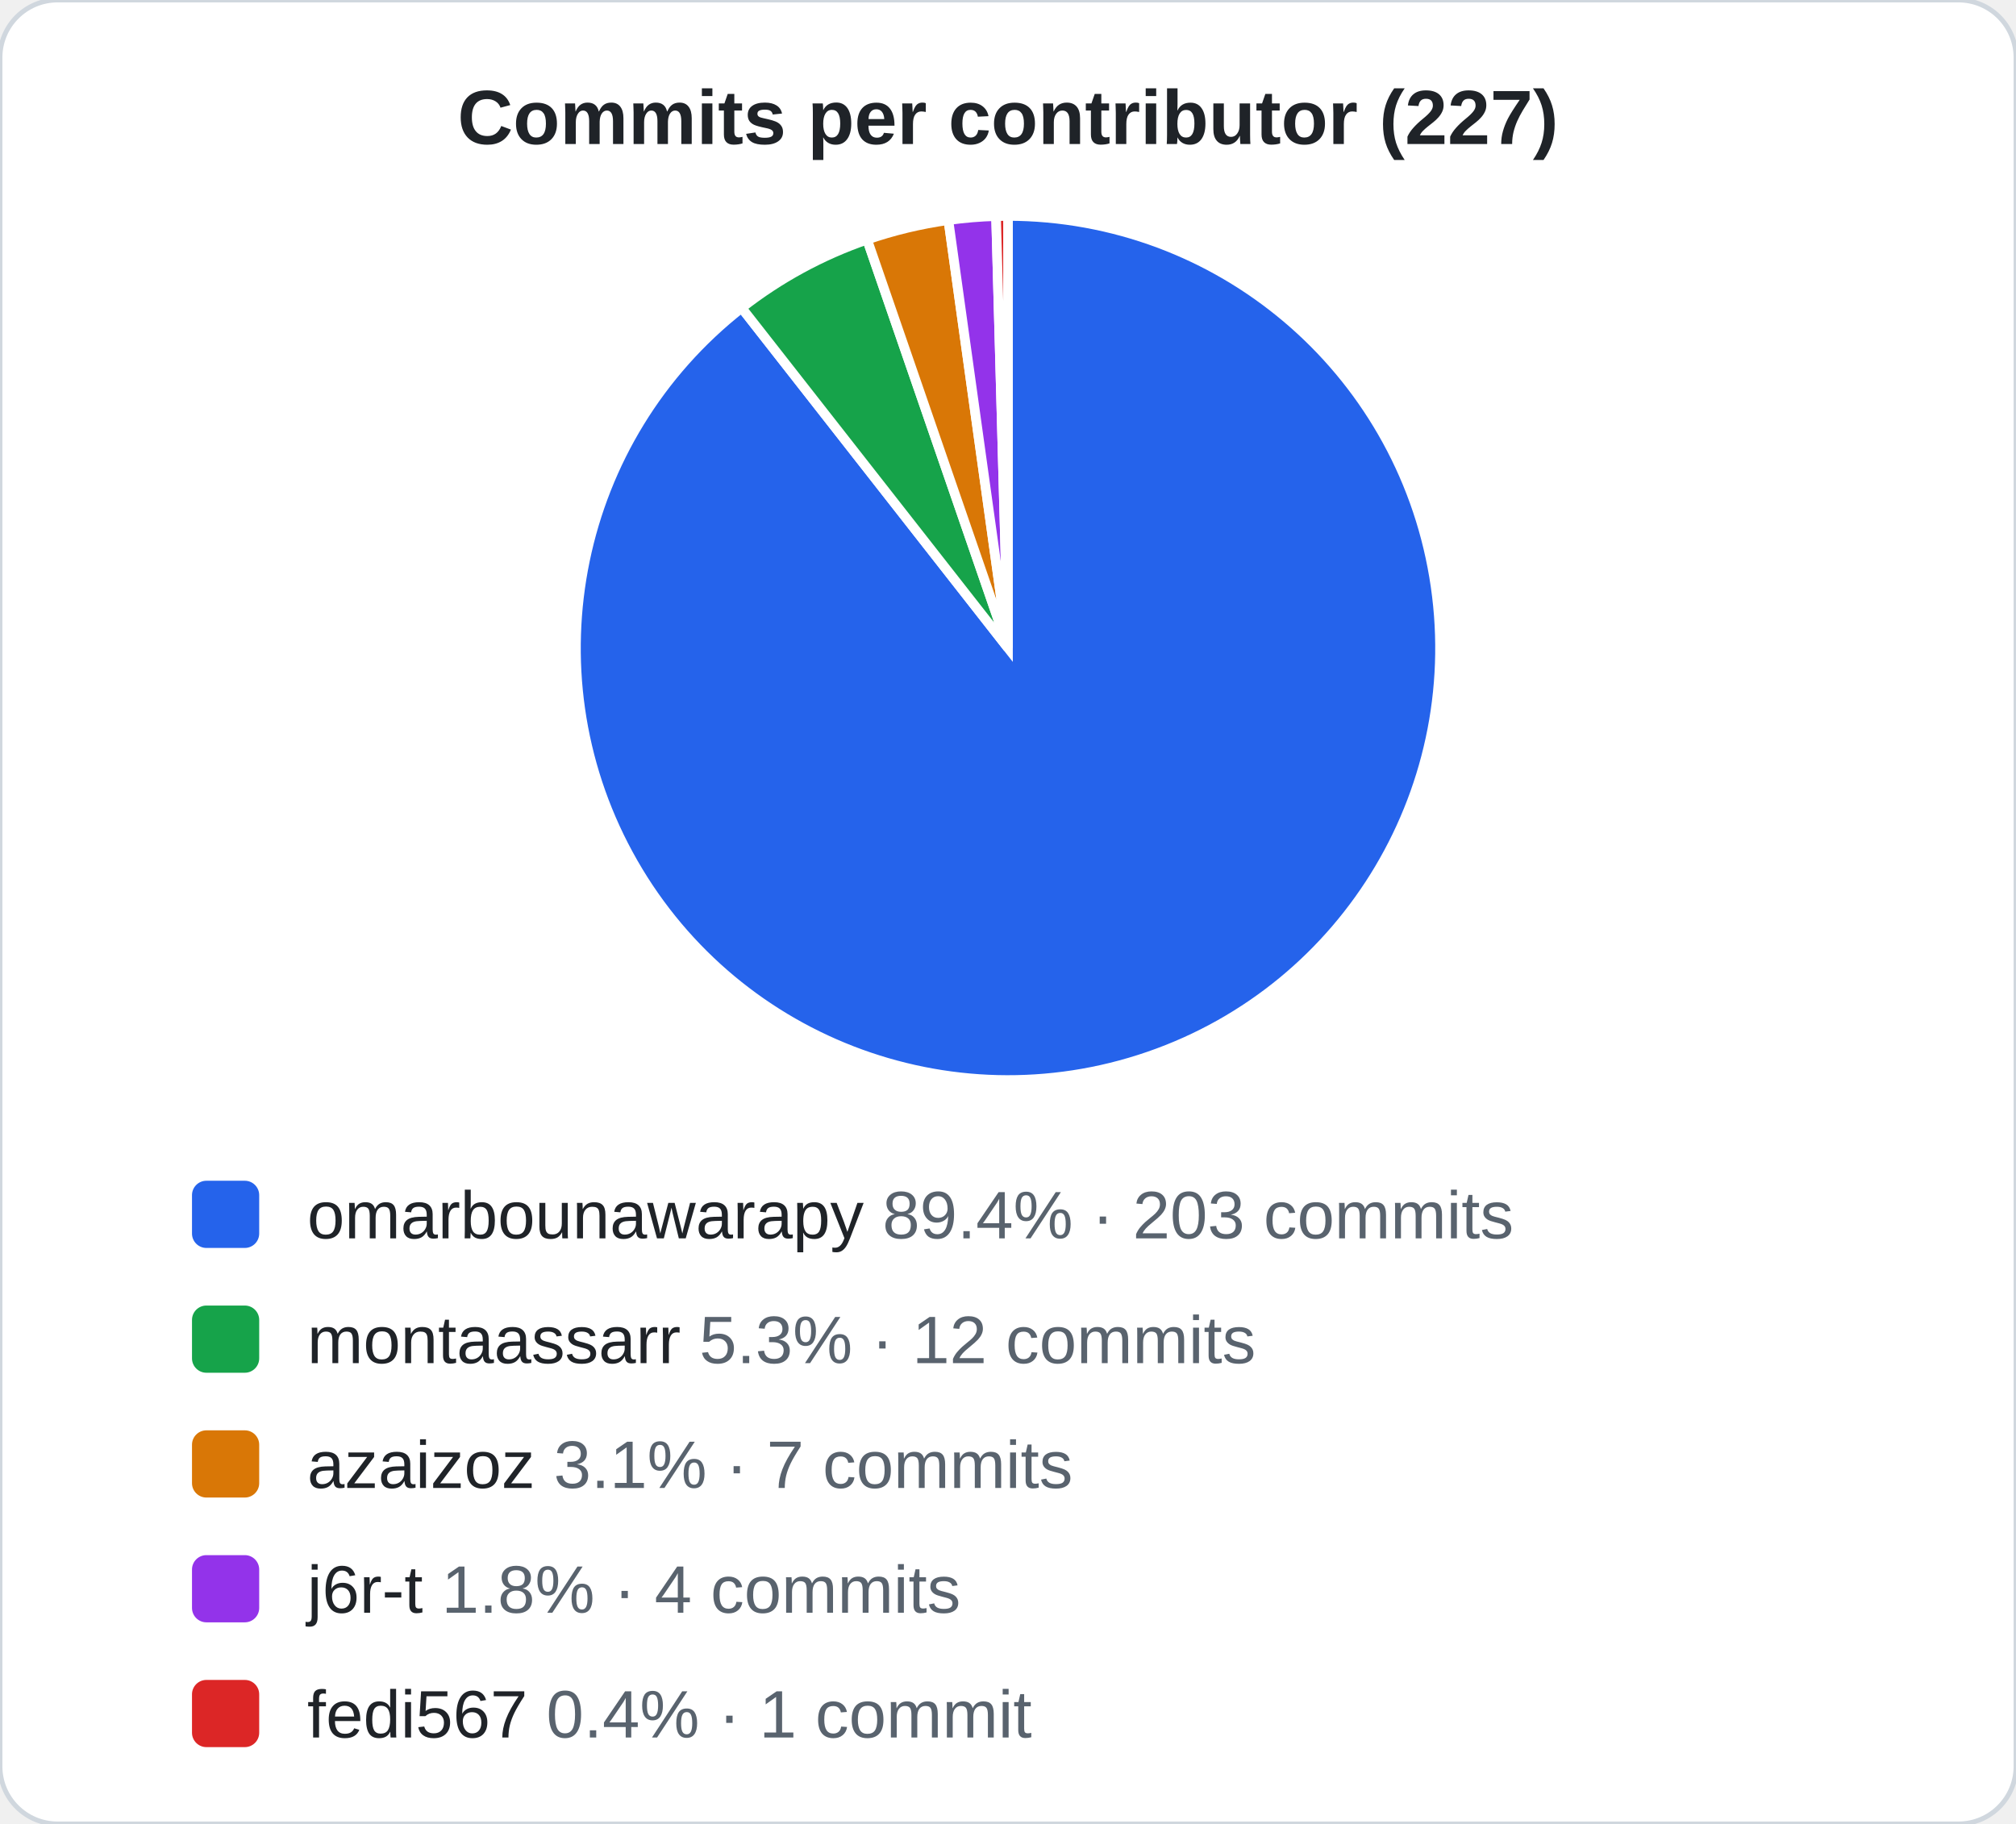
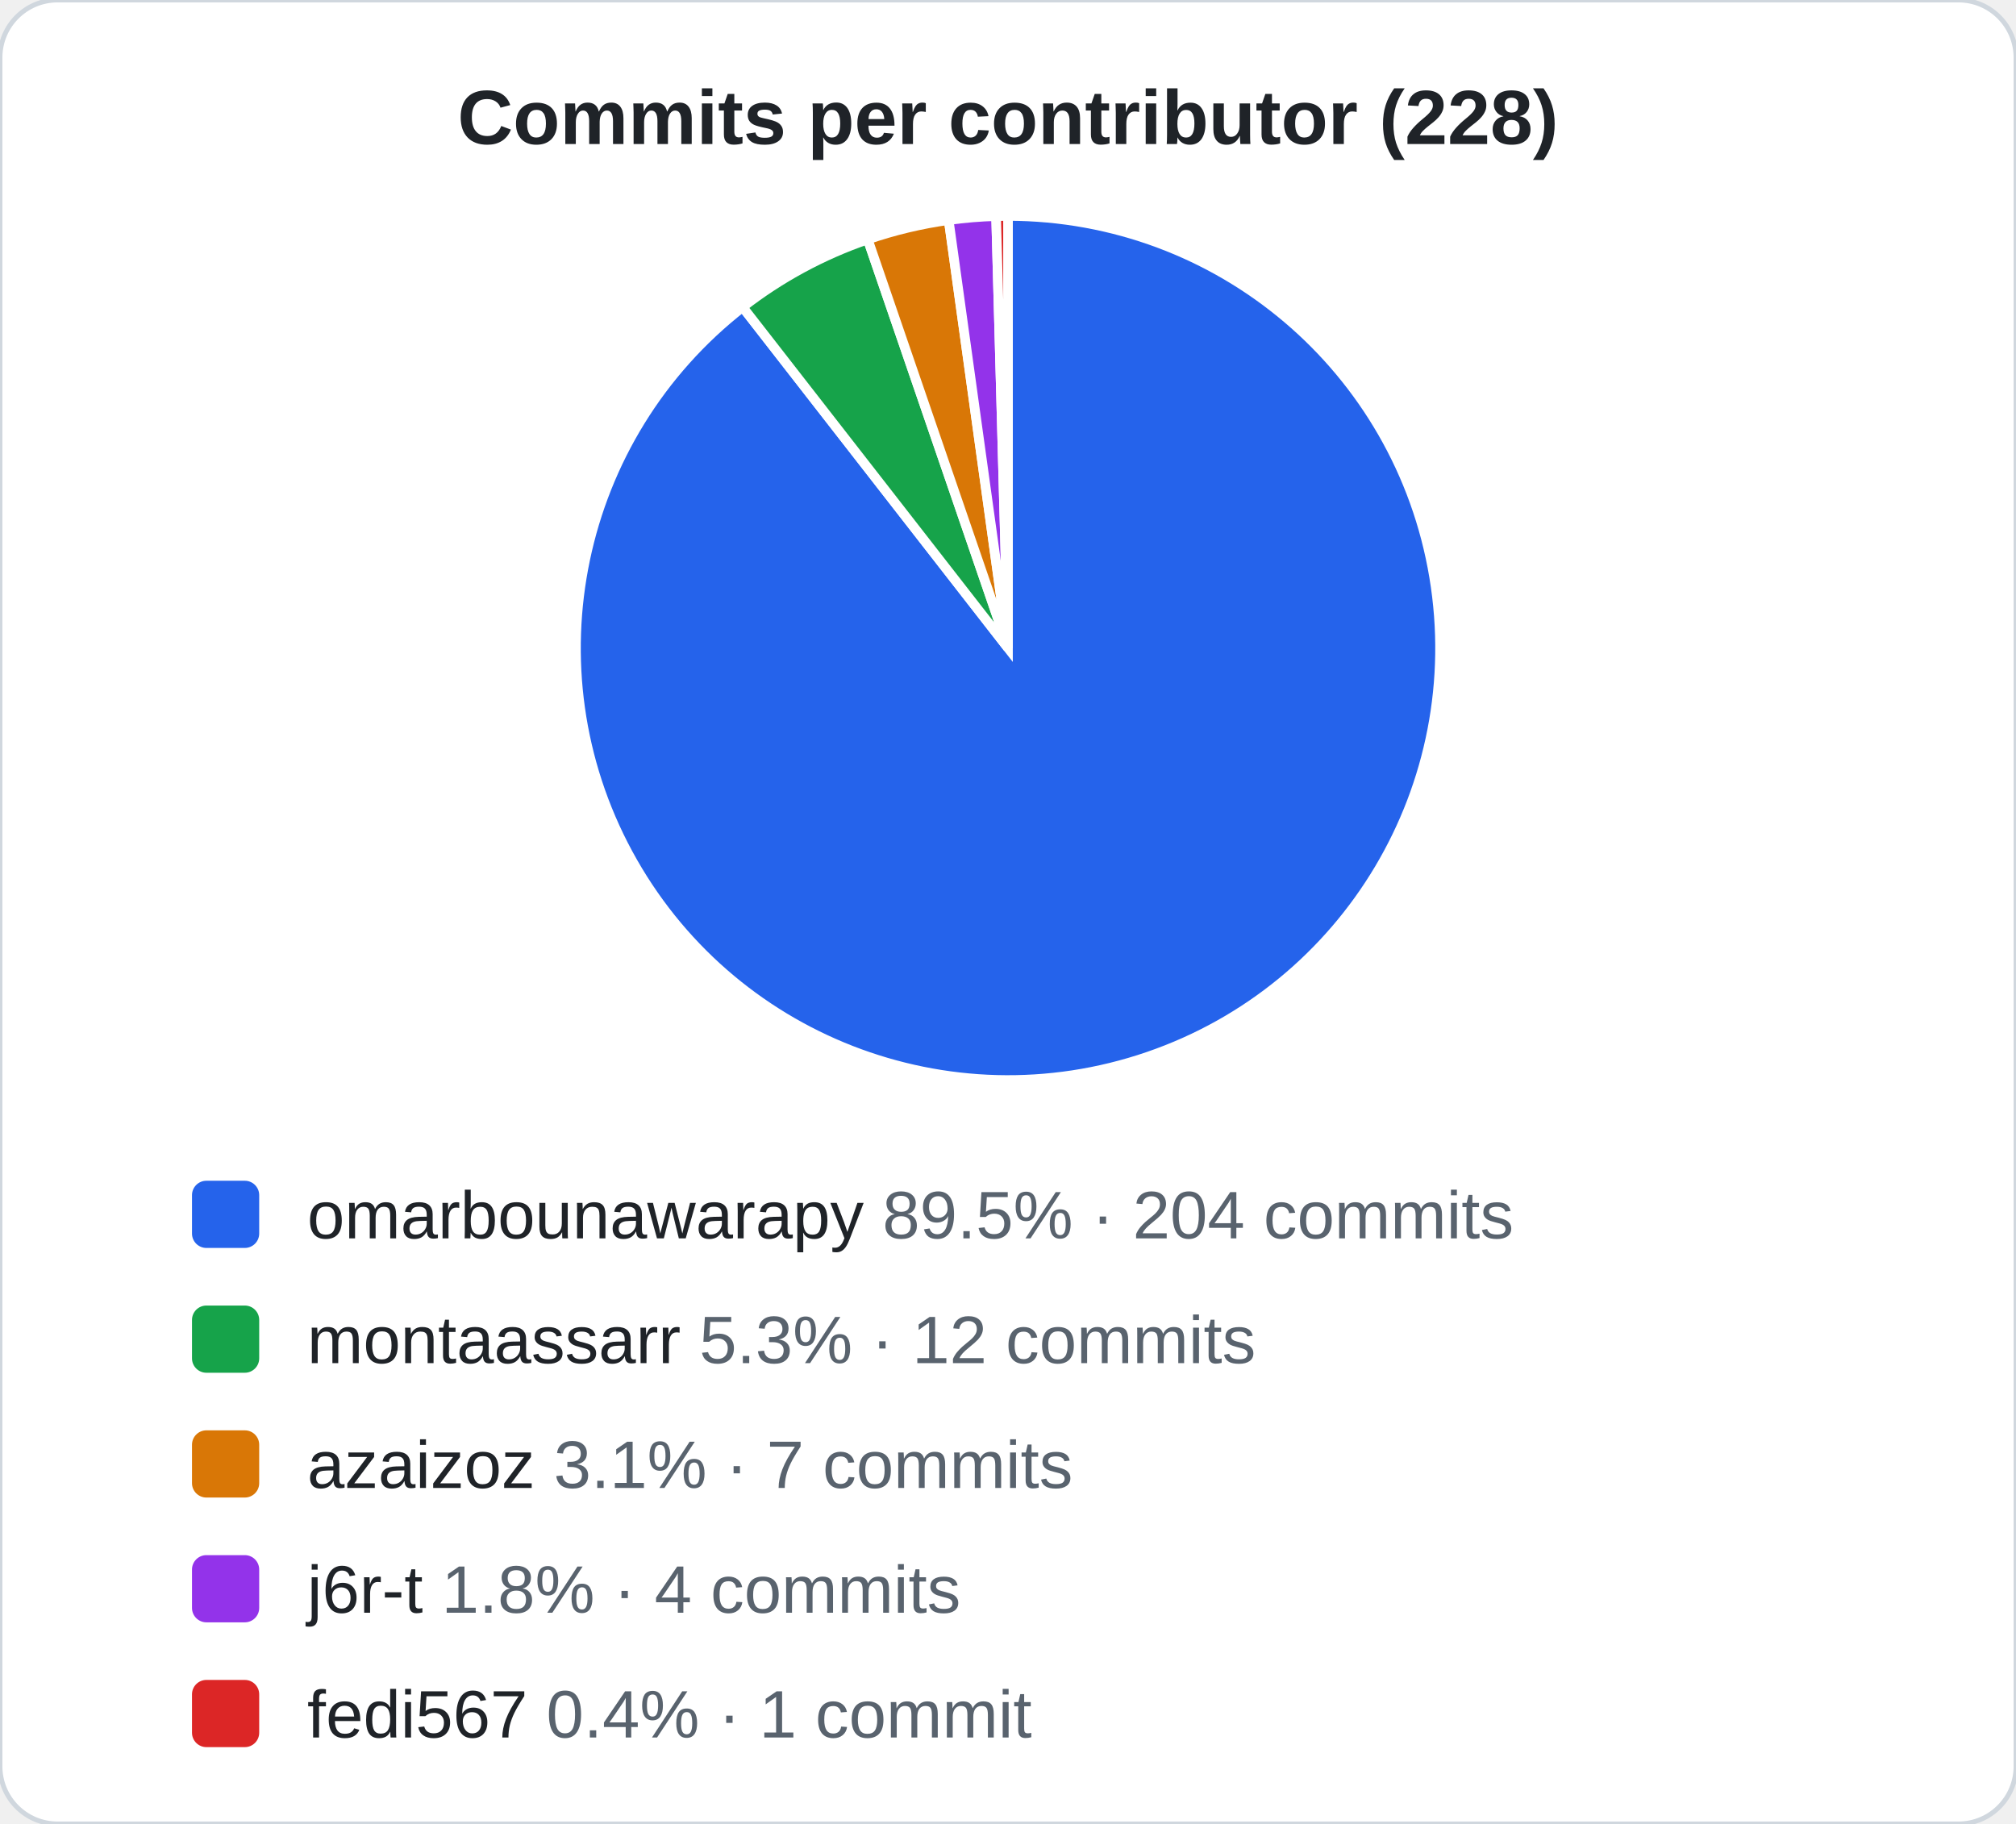
<svg xmlns="http://www.w3.org/2000/svg" width="420" height="380" viewBox="0 0 420 380" role="img" aria-labelledby="t">
  <rect width="420" height="380" rx="12" fill="#ffffff" stroke="#d0d7de" />
-   <text x="210" y="30" text-anchor="middle" font-family="Arial,Helvetica,sans-serif" font-size="16" font-weight="700" fill="#1f2328">Commits per contributor (227)</text>
-   <path d="M210.0,135.0 L210.00,45.00 A90,90 0 1 1 154.51,64.14 Z" fill="#2563eb" stroke="#ffffff" stroke-width="2" />
+   <text x="210" y="30" text-anchor="middle" font-family="Arial,Helvetica,sans-serif" font-size="16" font-weight="700" fill="#1f2328">Commits per contributor (228)</text>
+   <path d="M210.0,135.0 L210.00,45.00 A90,90 0 1 1 154.72,63.98 Z" fill="#2563eb" stroke="#ffffff" stroke-width="2" />
  <rect x="40" y="246" width="14" height="14" rx="3" fill="#2563eb" />
-   <text x="64" y="258" font-family="Arial,Helvetica,sans-serif" font-size="14" fill="#1f2328">omarbounawarapy <tspan fill="#59636e">89.4% · 203 commits</tspan>
+   <text x="64" y="258" font-family="Arial,Helvetica,sans-serif" font-size="14" fill="#1f2328">omarbounawarapy <tspan fill="#59636e">89.5% · 204 commits</tspan>
  </text>
-   <path d="M210.0,135.0 L154.51,64.14 A90,90 0 0 1 180.65,49.92 Z" fill="#16a34a" stroke="#ffffff" stroke-width="2" />
+   <path d="M210.0,135.0 L154.72,63.98 A90,90 0 0 1 180.78,49.88 Z" fill="#16a34a" stroke="#ffffff" stroke-width="2" />
  <rect x="40" y="272" width="14" height="14" rx="3" fill="#16a34a" />
  <text x="64" y="284" font-family="Arial,Helvetica,sans-serif" font-size="14" fill="#1f2328">montaassarr <tspan fill="#59636e">5.3% · 12 commits</tspan>
  </text>
-   <path d="M210.0,135.0 L180.65,49.92 A90,90 0 0 1 197.58,45.86 Z" fill="#d97706" stroke="#ffffff" stroke-width="2" />
+   <path d="M210.0,135.0 L180.78,49.88 A90,90 0 0 1 197.64,45.85 Z" fill="#d97706" stroke="#ffffff" stroke-width="2" />
  <rect x="40" y="298" width="14" height="14" rx="3" fill="#d97706" />
  <text x="64" y="310" font-family="Arial,Helvetica,sans-serif" font-size="14" fill="#1f2328">azaizoz <tspan fill="#59636e">3.1% · 7 commits</tspan>
  </text>
-   <path d="M210.0,135.0 L197.58,45.86 A90,90 0 0 1 207.51,45.03 Z" fill="#9333ea" stroke="#ffffff" stroke-width="2" />
+   <path d="M210.0,135.0 L197.64,45.85 A90,90 0 0 1 207.52,45.03 Z" fill="#9333ea" stroke="#ffffff" stroke-width="2" />
  <rect x="40" y="324" width="14" height="14" rx="3" fill="#9333ea" />
  <text x="64" y="336" font-family="Arial,Helvetica,sans-serif" font-size="14" fill="#1f2328">j6r-t <tspan fill="#59636e">1.8% · 4 commits</tspan>
  </text>
-   <path d="M210.0,135.0 L207.51,45.03 A90,90 0 0 1 210.00,45.00 Z" fill="#dc2626" stroke="#ffffff" stroke-width="2" />
+   <path d="M210.0,135.0 L207.52,45.03 A90,90 0 0 1 210.00,45.00 Z" fill="#dc2626" stroke="#ffffff" stroke-width="2" />
  <rect x="40" y="350" width="14" height="14" rx="3" fill="#dc2626" />
  <text x="64" y="362" font-family="Arial,Helvetica,sans-serif" font-size="14" fill="#1f2328">fedi567 <tspan fill="#59636e">0.4% · 1 commit</tspan>
  </text>
</svg>
